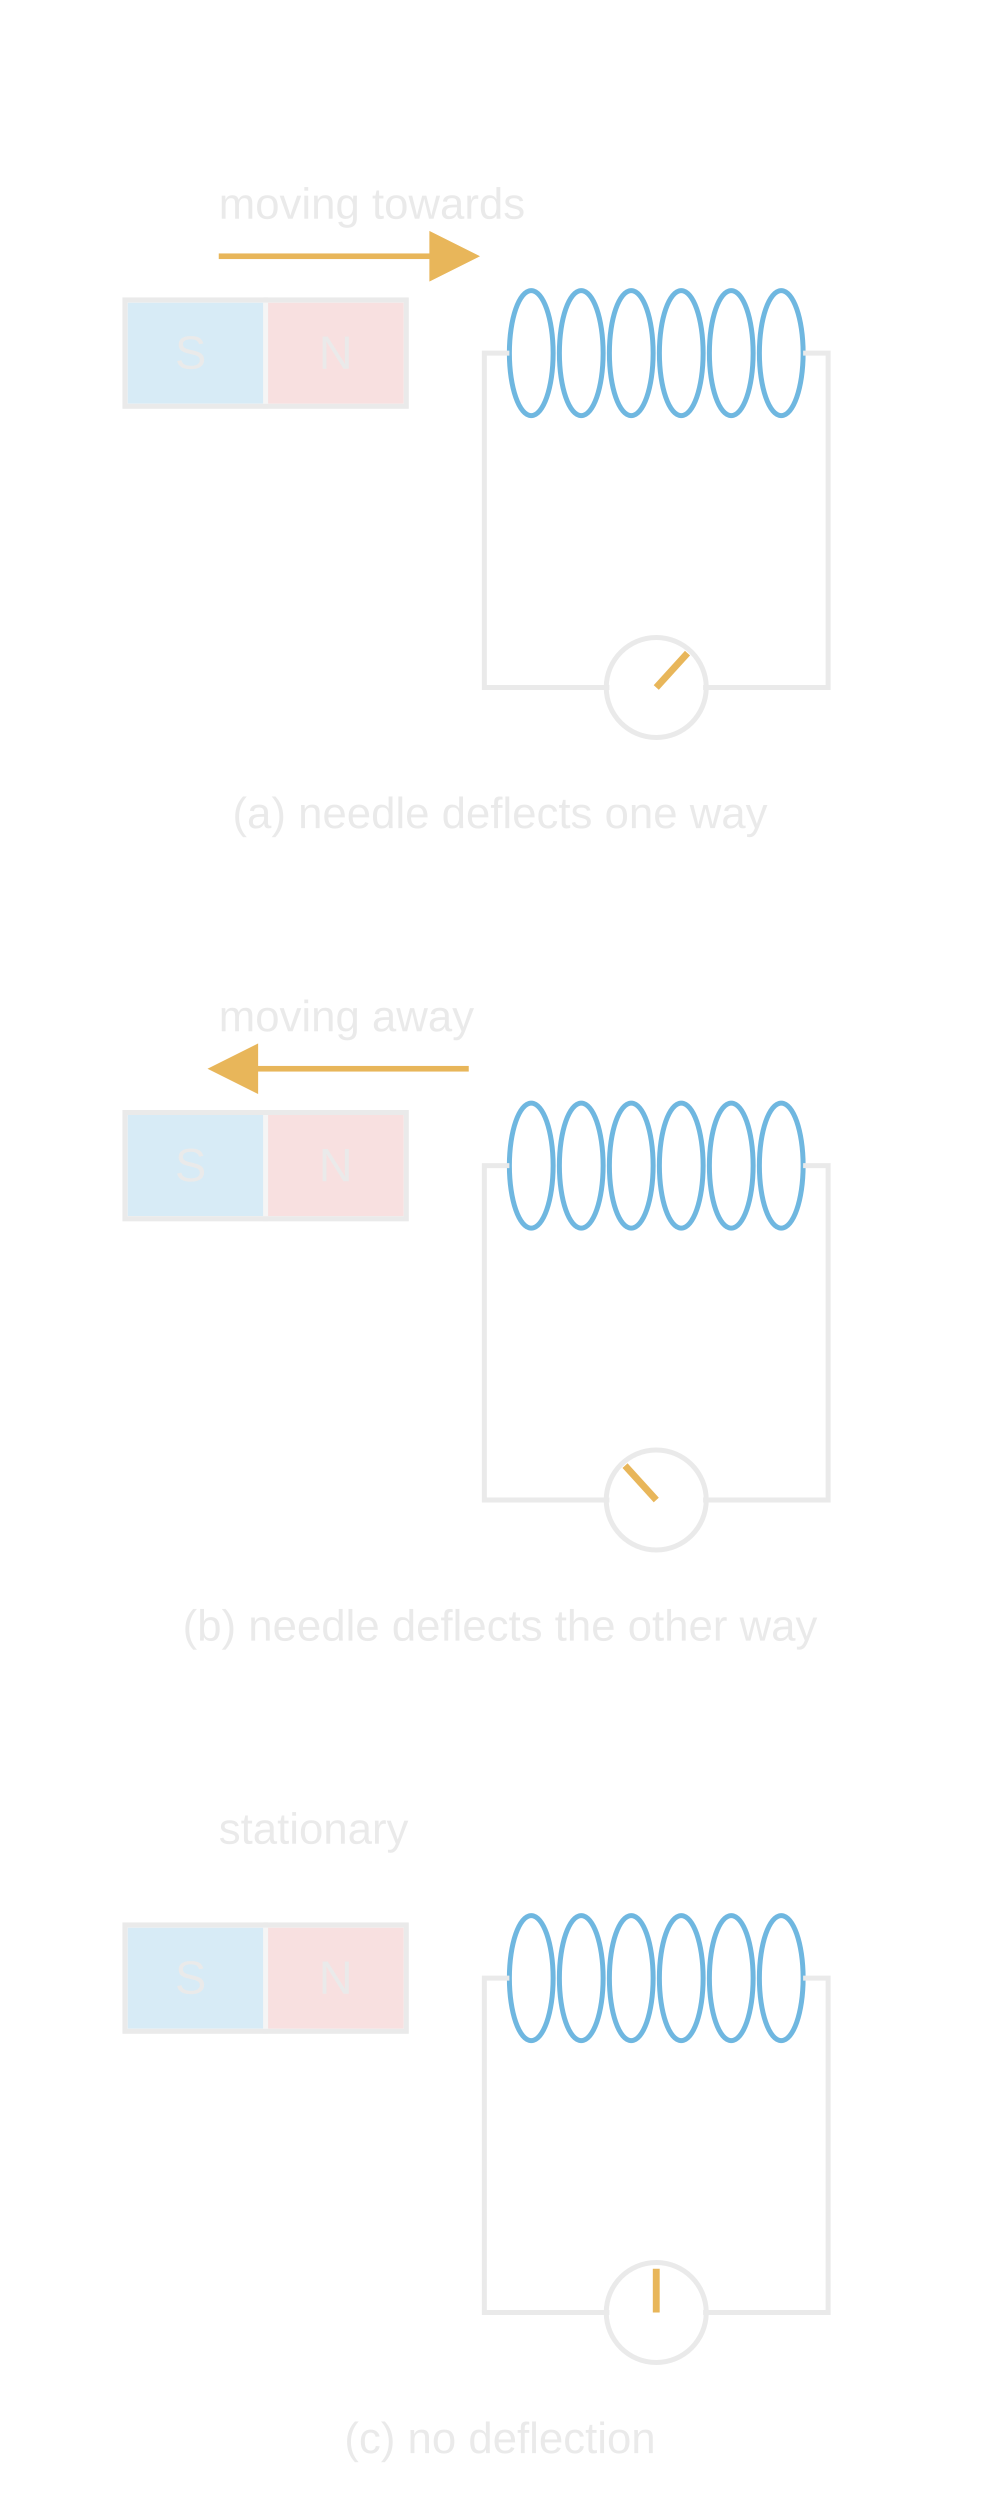
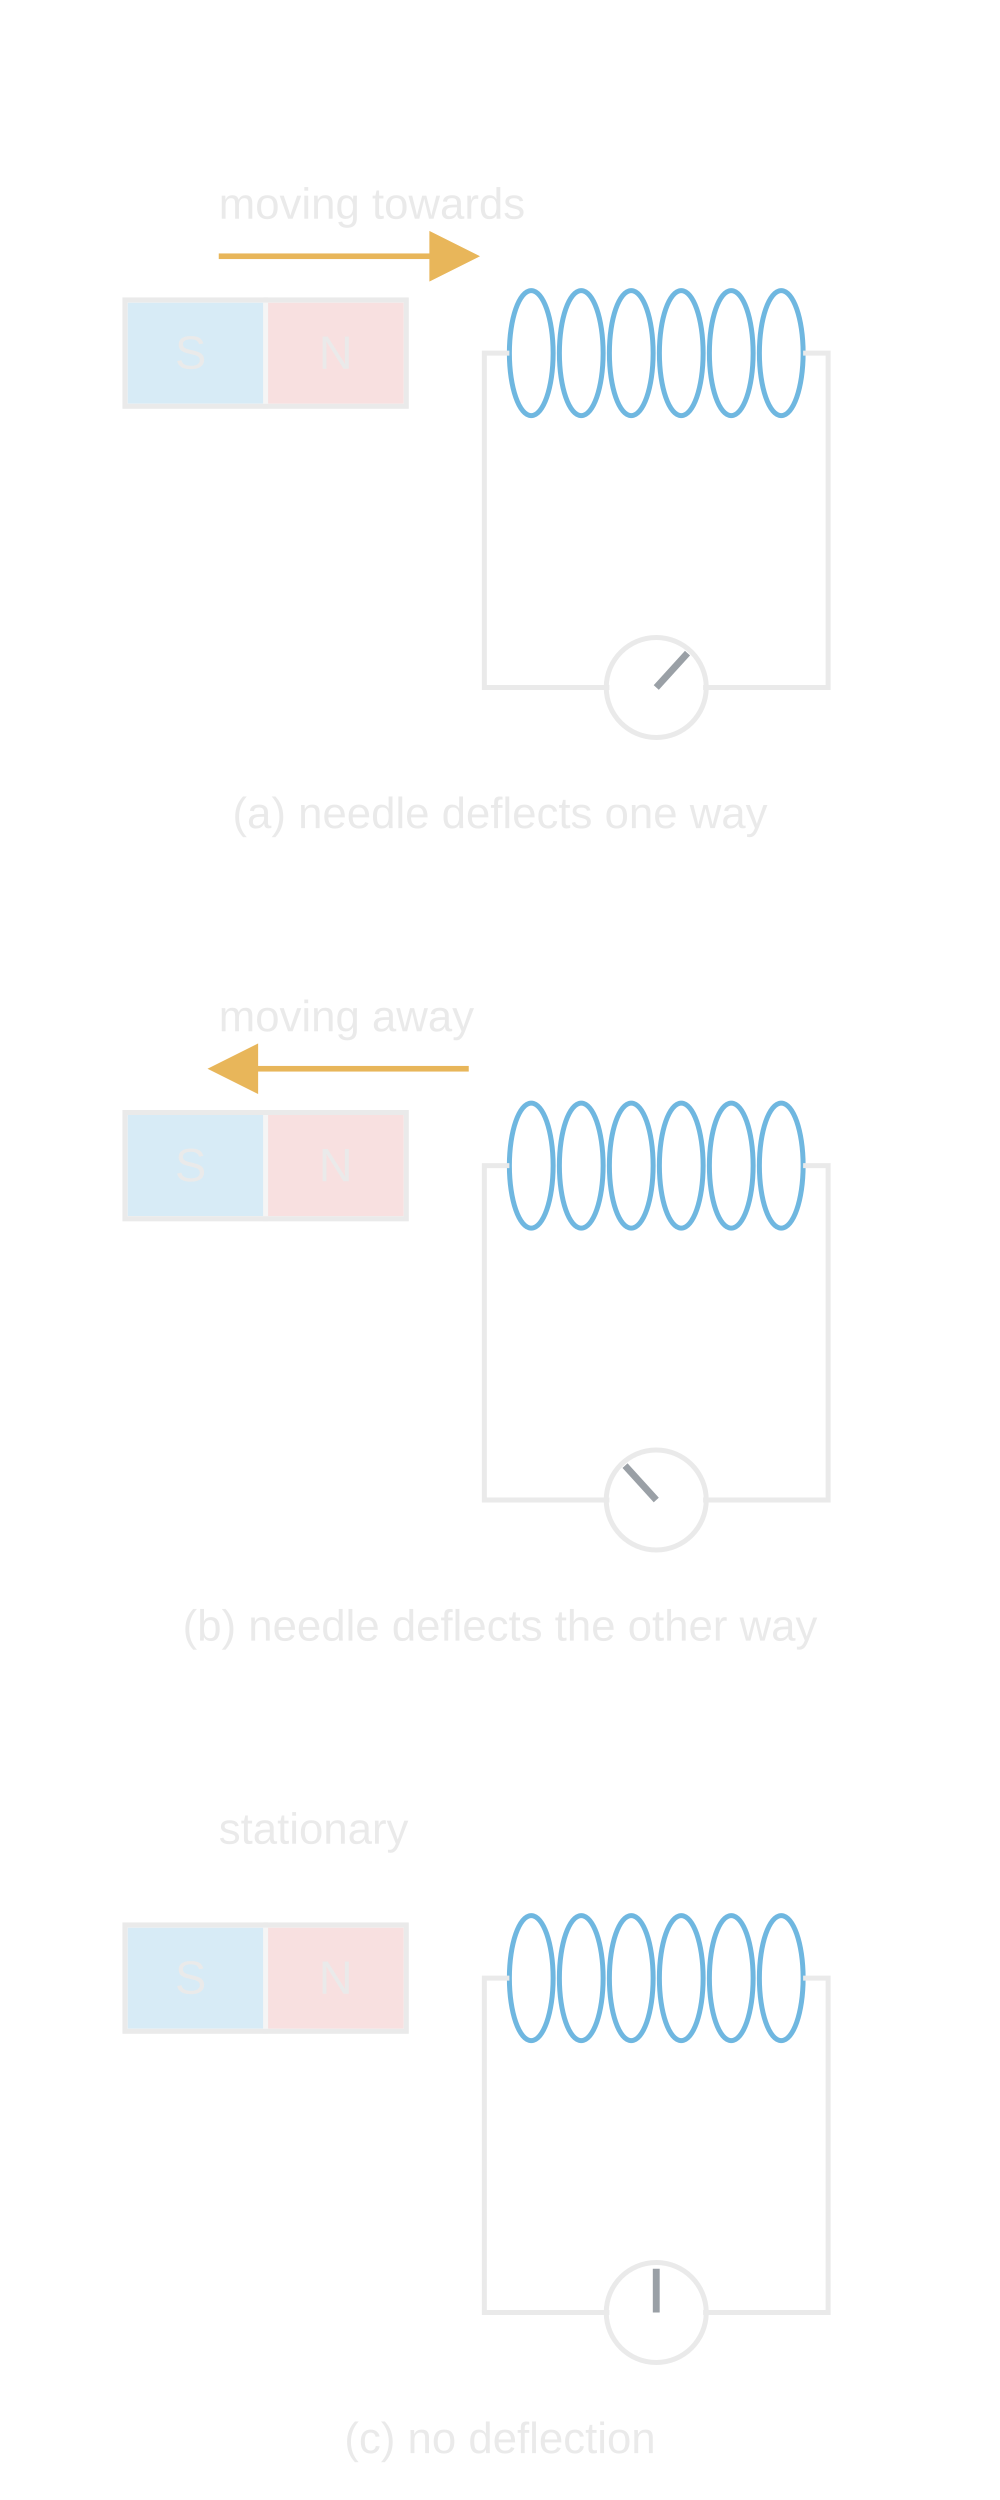
<svg xmlns="http://www.w3.org/2000/svg" viewBox="0 0 320 800" font-family="Segoe UI, Arial, sans-serif">
  <style>
    text { fill:#EAEAEA; }
    .wire { fill:none; stroke:#EAEAEA; stroke-width:1.6; }
    .coil { fill:none; stroke:#6FB7E0; stroke-width:1.6; }
    .mag { fill:none; stroke:#EAEAEA; stroke-width:1.6; }
    .magS { fill:#6FB7E0; opacity:0.28; }
    .magN { fill:#E58F8F; opacity:0.28; }
    .mot { stroke:#E8B65A; stroke-width:1.8; fill:none; marker-end:url(#ar); }
-     .ndl { stroke:#E8B65A; stroke-width:2.2; fill:none; }
+     .ndl { stroke:#9AA0A6; stroke-width:2.2; fill:none; }
    .lbl { font-size:14px; }
    .cap { font-size:14px; text-anchor:middle; }
  </style>
  <defs>
    <marker id="ar" markerWidth="9" markerHeight="9" refX="7" refY="4.5" orient="auto">
      <path d="M0,0 L9,4.5 L0,9 Z" fill="#E8B65A" />
    </marker>
  </defs>
  <g transform="translate(10,10)">
    <text class="lbl" x="60" y="60">moving towards</text>
    <path class="mot" d="M60,72 L140,72" />
    <rect class="mag magS" x="30" y="86" width="45" height="34" />
    <rect class="mag magN" x="75" y="86" width="45" height="34" />
    <rect class="mag" x="30" y="86" width="90" height="34" />
    <text x="46" y="108" font-size="15">S</text>
    <text x="92" y="108" font-size="15">N</text>
    <ellipse class="coil" cx="160" cy="103" rx="7" ry="20" />
    <ellipse class="coil" cx="176" cy="103" rx="7" ry="20" />
    <ellipse class="coil" cx="192" cy="103" rx="7" ry="20" />
    <ellipse class="coil" cx="208" cy="103" rx="7" ry="20" />
    <ellipse class="coil" cx="224" cy="103" rx="7" ry="20" />
    <ellipse class="coil" cx="240" cy="103" rx="7" ry="20" />
    <path class="wire" d="M153,103 L145,103 L145,210 L185,210" />
    <path class="wire" d="M247,103 L255,103 L255,210 L215,210" />
    <circle cx="200" cy="210" r="16" fill="none" stroke="#EAEAEA" stroke-width="1.6" />
    <line class="ndl" x1="200" y1="210" x2="210" y2="199" />
    <text class="cap" x="150" y="255">(a) needle deflects one way</text>
  </g>
  <g transform="translate(10,270)">
    <text class="lbl" x="60" y="60">moving away</text>
    <path class="mot" d="M140,72 L60,72" />
    <rect class="mag magS" x="30" y="86" width="45" height="34" />
    <rect class="mag magN" x="75" y="86" width="45" height="34" />
    <rect class="mag" x="30" y="86" width="90" height="34" />
    <text x="46" y="108" font-size="15">S</text>
    <text x="92" y="108" font-size="15">N</text>
    <ellipse class="coil" cx="160" cy="103" rx="7" ry="20" />
    <ellipse class="coil" cx="176" cy="103" rx="7" ry="20" />
    <ellipse class="coil" cx="192" cy="103" rx="7" ry="20" />
    <ellipse class="coil" cx="208" cy="103" rx="7" ry="20" />
    <ellipse class="coil" cx="224" cy="103" rx="7" ry="20" />
    <ellipse class="coil" cx="240" cy="103" rx="7" ry="20" />
    <path class="wire" d="M153,103 L145,103 L145,210 L185,210" />
    <path class="wire" d="M247,103 L255,103 L255,210 L215,210" />
    <circle cx="200" cy="210" r="16" fill="none" stroke="#EAEAEA" stroke-width="1.6" />
    <line class="ndl" x1="200" y1="210" x2="190" y2="199" />
    <text class="cap" x="150" y="255">(b) needle deflects the other way</text>
  </g>
  <g transform="translate(10,530)">
    <text class="lbl" x="60" y="60">stationary</text>
    <rect class="mag magS" x="30" y="86" width="45" height="34" />
    <rect class="mag magN" x="75" y="86" width="45" height="34" />
    <rect class="mag" x="30" y="86" width="90" height="34" />
    <text x="46" y="108" font-size="15">S</text>
    <text x="92" y="108" font-size="15">N</text>
    <ellipse class="coil" cx="160" cy="103" rx="7" ry="20" />
    <ellipse class="coil" cx="176" cy="103" rx="7" ry="20" />
    <ellipse class="coil" cx="192" cy="103" rx="7" ry="20" />
    <ellipse class="coil" cx="208" cy="103" rx="7" ry="20" />
    <ellipse class="coil" cx="224" cy="103" rx="7" ry="20" />
    <ellipse class="coil" cx="240" cy="103" rx="7" ry="20" />
    <path class="wire" d="M153,103 L145,103 L145,210 L185,210" />
    <path class="wire" d="M247,103 L255,103 L255,210 L215,210" />
    <circle cx="200" cy="210" r="16" fill="none" stroke="#EAEAEA" stroke-width="1.6" />
    <line class="ndl" x1="200" y1="210" x2="200" y2="196" />
    <text class="cap" x="150" y="255">(c) no deflection</text>
  </g>
</svg>
